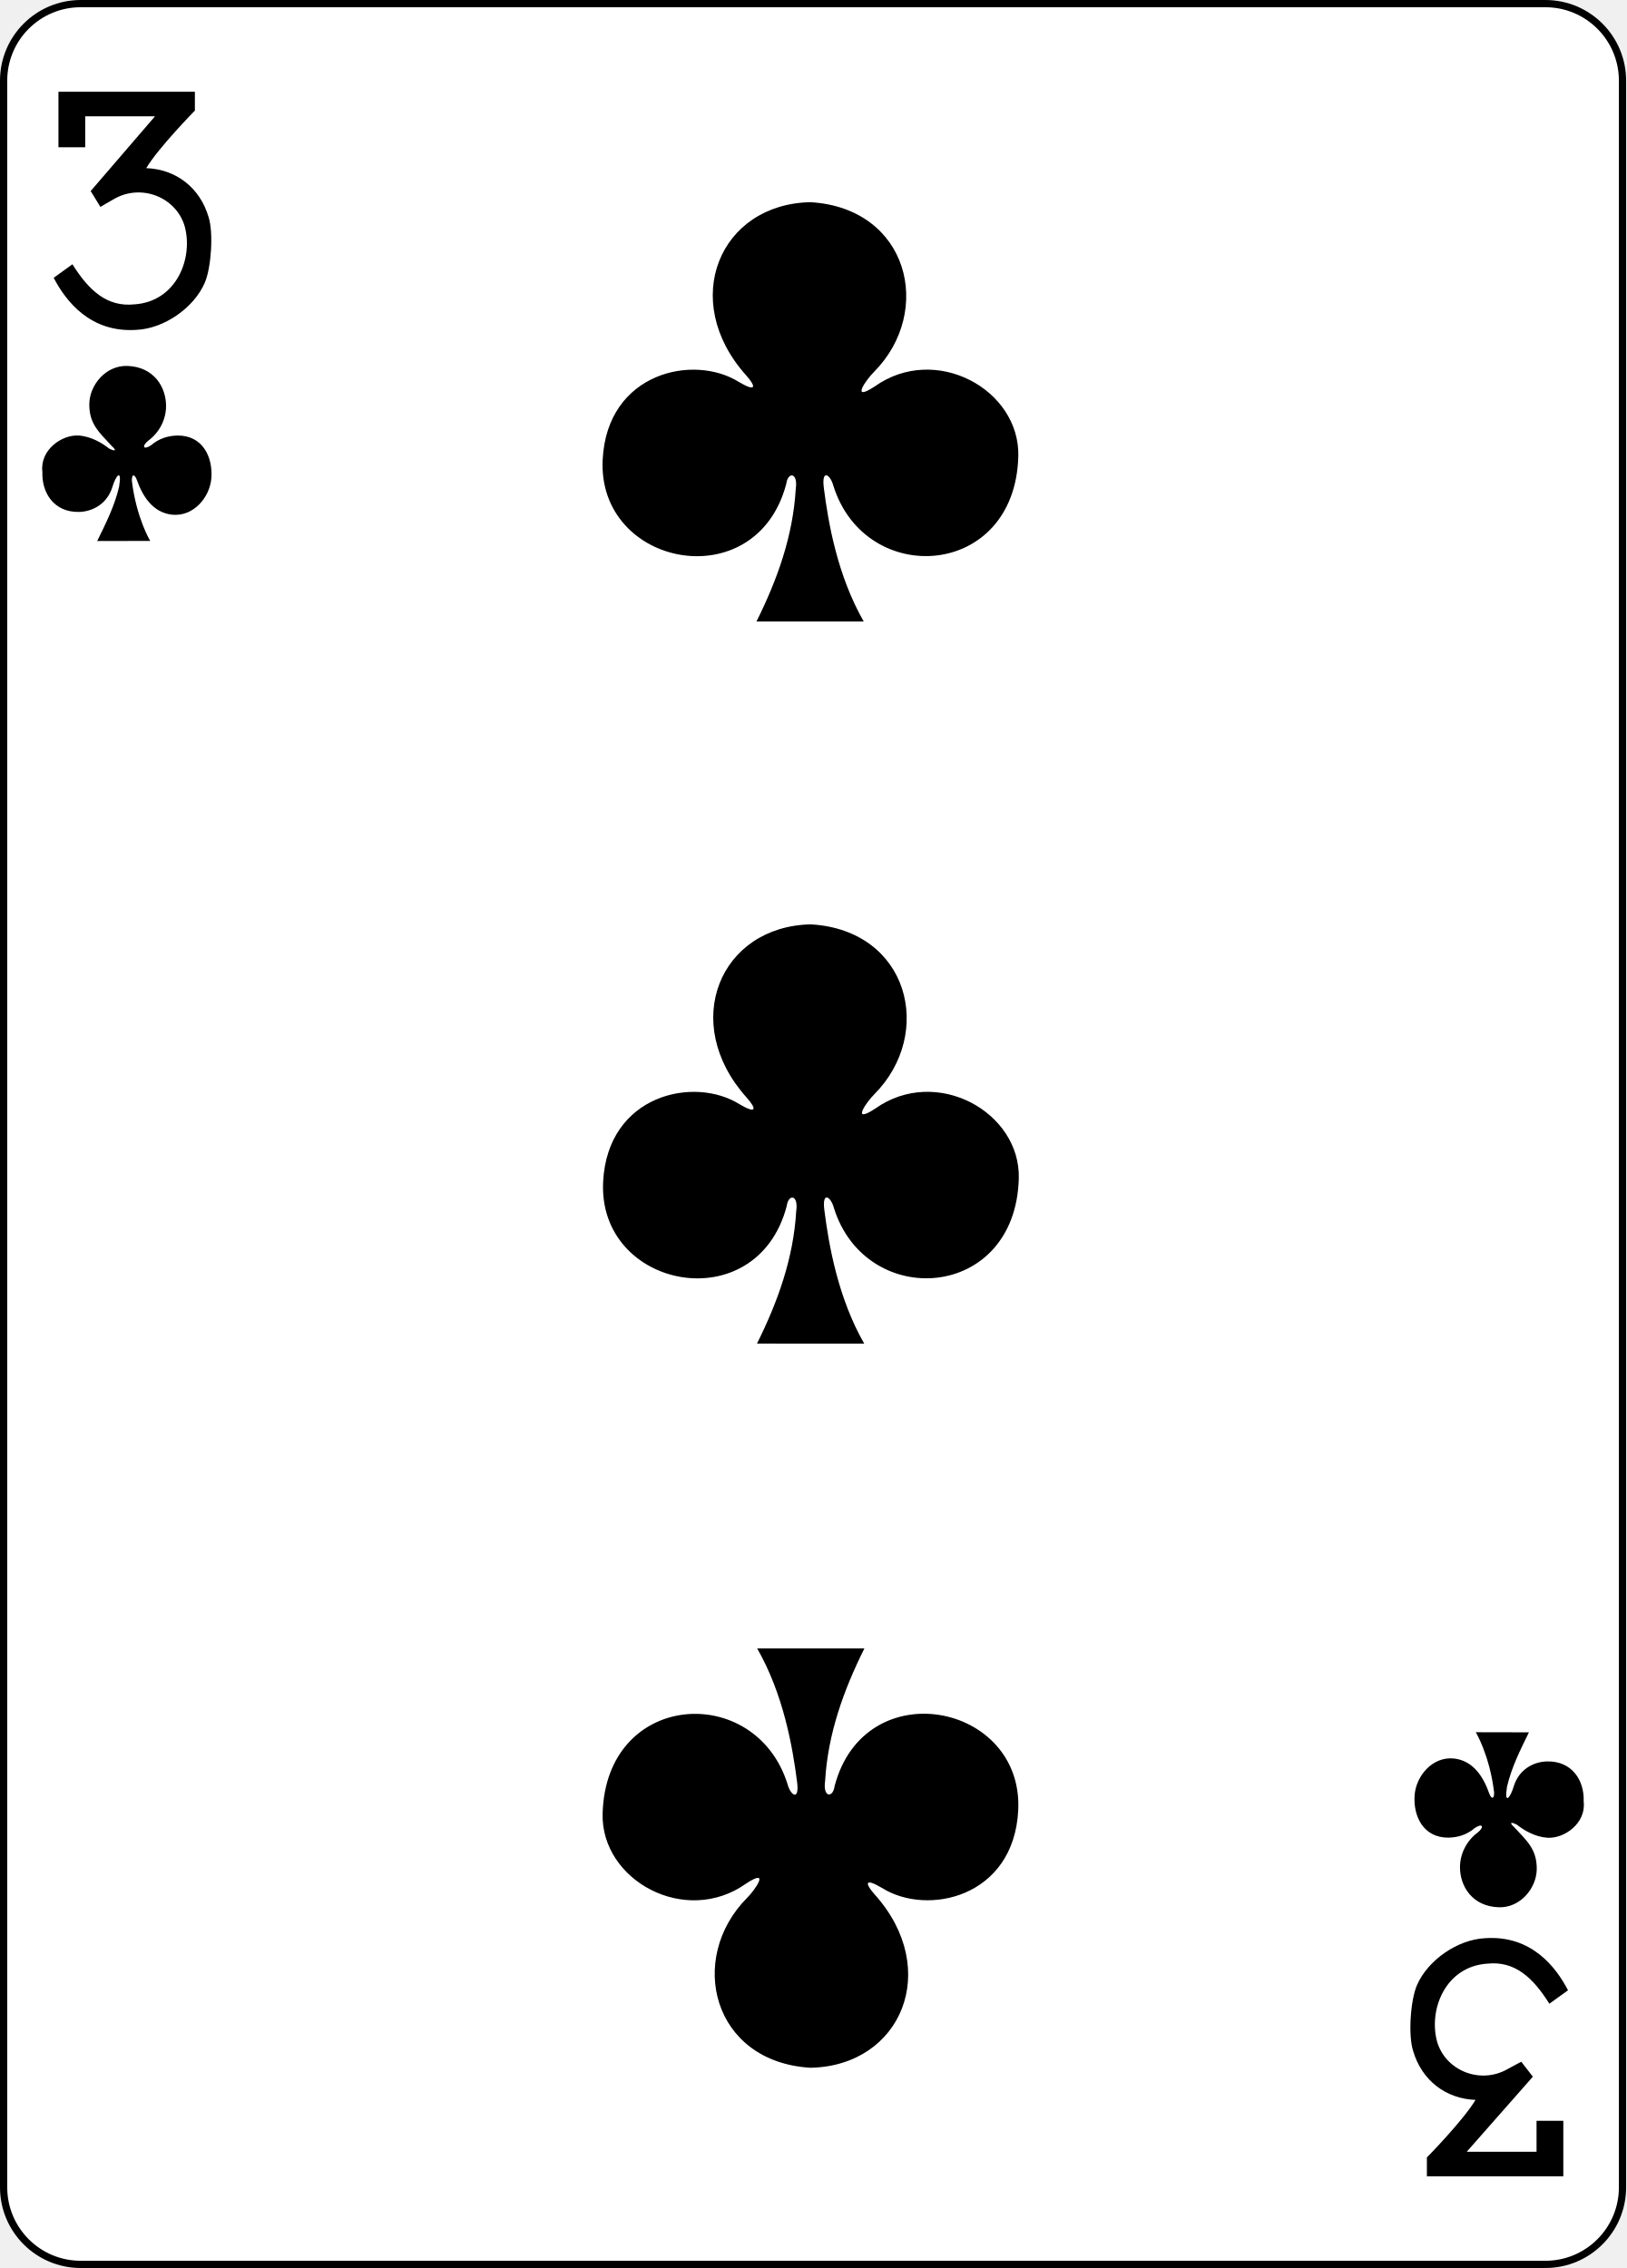
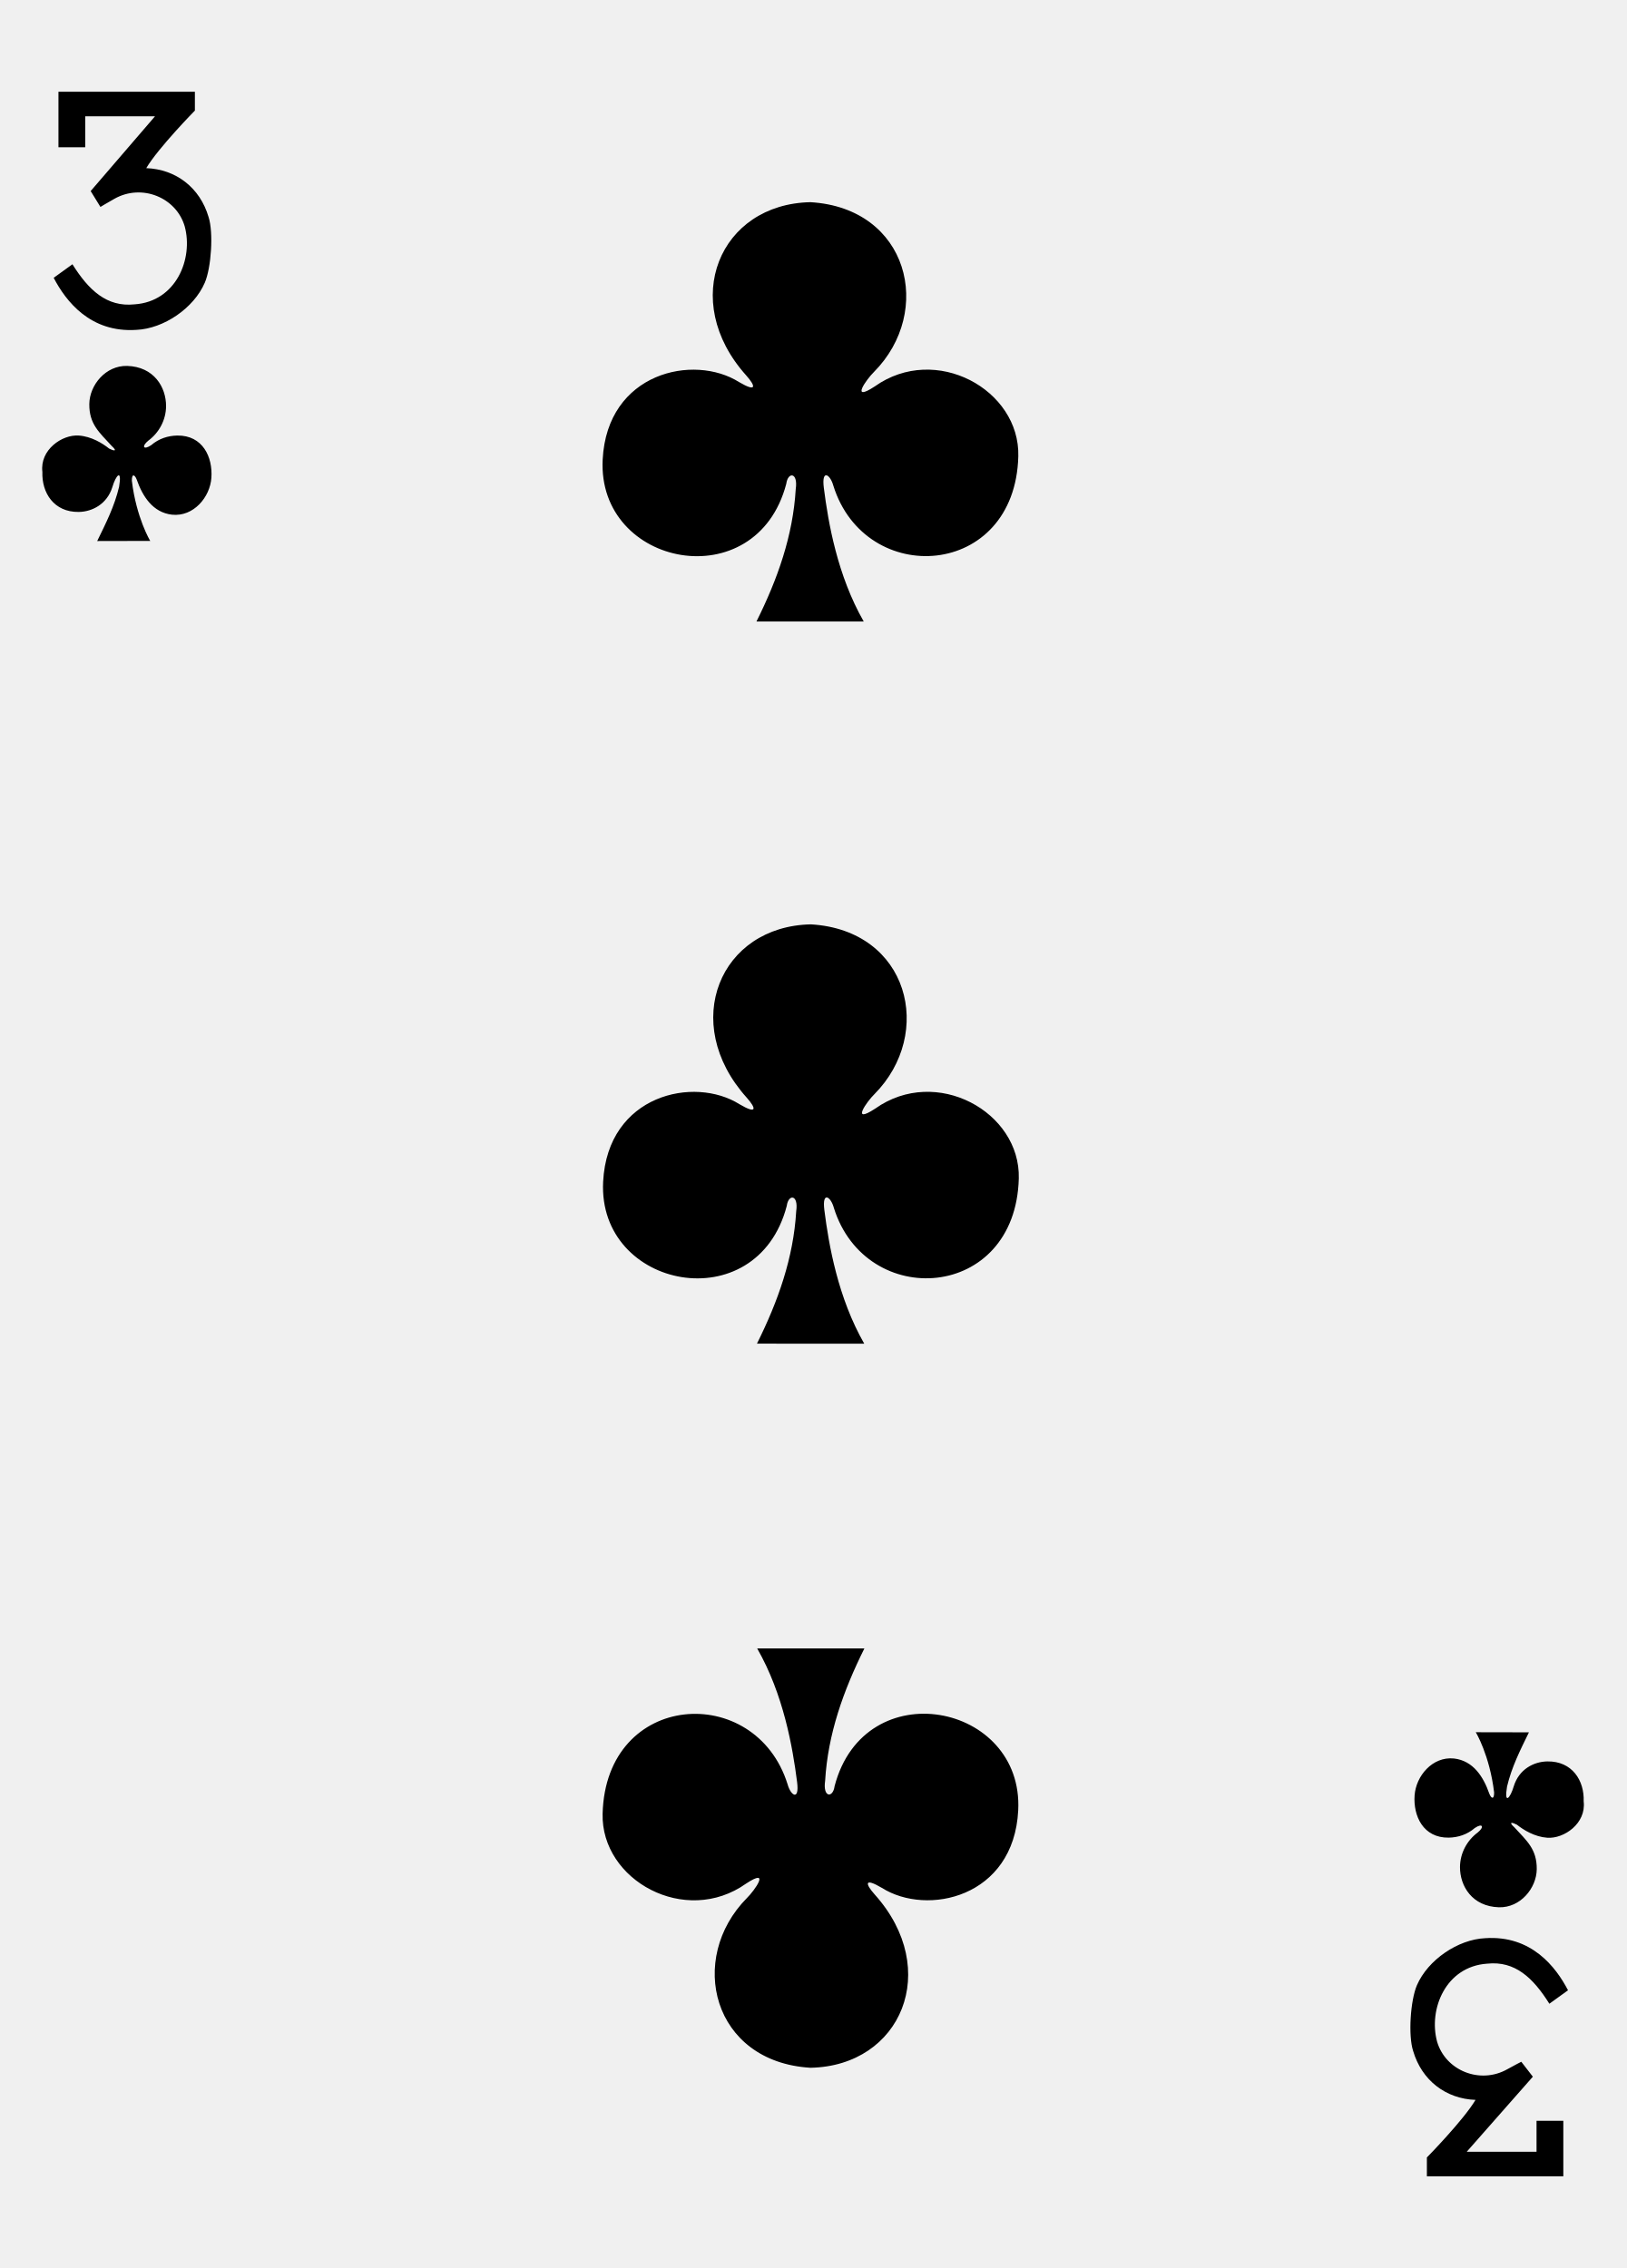
<svg xmlns="http://www.w3.org/2000/svg" width="224.225" height="312.808">
-   <rect ry="10.63" rx="10.63" width="223.228" height="311.811" x="6481.158" y="-2746.811" fill="#fff" stroke-width=".997" transform="translate(-6480.66 2747.31)" stroke="#000" />
  <path d="M7.41 38.31l2.578-1.862c2.24 3.576 4.742 5.933 8.567 5.528 5.742-.386 8.12-6.295 6.917-10.75-1.16-3.993-5.916-5.94-9.693-3.81-.9.504-1.93 1.125-1.93 1.125l-1.346-2.19 8.87-10.31H11.75v4.27H8.06v-7.66h18.813v2.6s-5.04 5.13-6.707 7.94c4.103.15 7.41 2.7 8.593 6.74.69 2.12.38 6.984-.527 9.075-1.51 3.494-5.65 6.326-9.43 6.49-6.345.42-9.716-3.95-11.4-7.18zm208.81 236.188l-2.58 1.862c-2.24-3.576-4.74-5.934-8.566-5.528-5.742.386-8.12 6.295-6.917 10.75 1.16 3.993 5.916 5.94 9.693 3.808.89-.502 1.92-1.028 1.92-1.028l1.594 2.06-9.117 10.354h9.625v-4.27h3.693v7.656h-18.813v-2.6s5.04-5.13 6.707-7.94c-4.11-.15-7.41-2.7-8.6-6.74-.7-2.122-.38-6.983.52-9.074 1.51-3.493 5.65-6.325 9.433-6.49 6.345-.418 9.717 3.95 11.397 7.18zm-111.845-89.18c2.914-5.845 5.036-11.842 5.413-18.254.345-2.36-1.088-2.4-1.304-.738-4.125 15.78-26.072 11.507-25.318-3.336.613-12.037 12.57-14.627 18.806-10.69 2.463 1.45 2.324.58.98-.924-9.265-10.334-3.654-23.642 8.866-23.886 13.54.803 17.054 15.05 8.748 23.427-1.033 1.006-3.323 4.24.125 1.98 8.39-5.96 20.03.448 19.79 9.634-.44 16.94-21.09 18.21-25.5 4.06-.424-1.57-1.65-2.352-1.31.31.61 4.826 1.88 12.1 5.5 18.427zm-.065-99.604c2.915-5.845 5.037-11.842 5.413-18.254.346-2.36-1.087-2.4-1.303-.738-4.126 15.78-26.072 11.507-25.318-3.336.612-12.038 12.57-14.627 18.806-10.69 2.463 1.45 2.323.58.98-.924-9.266-10.334-3.654-23.642 8.866-23.886 13.54.803 17.053 15.048 8.748 23.426-1.033 1.007-3.323 4.242.124 1.98 8.387-5.96 20.025.448 19.788 9.635-.438 16.94-21.09 18.204-25.506 4.054-.425-1.56-1.65-2.35-1.31.31.61 4.83 1.878 12.1 5.502 18.43zm14.88 141.643c-2.914 5.845-5.036 11.84-5.413 18.254-.345 2.36 1.088 2.4 1.304.74 4.13-15.78 26.08-11.5 25.32 3.34-.61 12.04-12.57 14.63-18.8 10.69-2.46-1.45-2.322-.58-.98.92 9.267 10.34 3.656 23.648-8.864 23.89-13.54-.802-17.054-15.05-8.75-23.425 1.034-1.01 3.324-4.243-.123-1.98-8.387 5.96-20.025-.45-19.79-9.636.44-16.94 21.09-18.204 25.507-4.055.424 1.565 1.65 2.353 1.31-.31-.613-4.826-1.88-12.1-5.503-18.426zM13.403 74.62c1.206-2.475 2.38-4.778 3.02-7.49.424-2.56-.444-1.608-.936.068-.73 2.325-2.756 3.384-4.635 3.41-3.412.046-5.114-2.636-5.008-5.52-.372-3.034 2.703-5.18 5.022-5.016 1.743.124 3.262 1.065 4.182 1.797.604.31 1.25.46.35-.37-1.7-1.858-3.114-3-3.083-5.78.03-2.61 2.26-5.33 5.217-5.25 3.695.107 5.376 2.925 5.367 5.547-.01 1.91-.97 3.67-2.45 4.76-.956.774-.688 1.355.402.62 1.047-.9 2.294-1.297 3.587-1.325 3.533-.055 4.914 2.997 4.71 5.834-.188 2.657-2.45 5.392-5.43 5.082-2.66-.306-4.06-2.54-4.864-4.835-.266-.706-.685-.896-.673.152.617 5.117 2.523 8.302 2.537 8.3zm197.42 164.307c-1.207 2.475-2.38 4.778-3.02 7.49-.425 2.558.443 1.608.936-.07.72-2.324 2.75-3.383 4.63-3.408 3.41-.05 5.11 2.63 5.002 5.51.372 3.034-2.703 5.18-5.02 5.015-1.744-.124-3.264-1.064-4.184-1.796-.603-.32-1.25-.46-.35.363 1.7 1.855 3.115 3 3.084 5.78-.03 2.61-2.26 5.33-5.216 5.245-3.696-.11-5.377-2.927-5.368-5.548.01-1.91.965-3.67 2.44-4.76.956-.776.688-1.356-.402-.623-1.046.903-2.293 1.3-3.586 1.326-3.533.054-4.914-2.998-4.71-5.834.188-2.657 2.45-5.39 5.432-5.08 2.662.303 4.06 2.54 4.862 4.832.263.703.682.893.67-.156-.614-5.12-2.52-8.304-2.535-8.3z" />
</svg>
